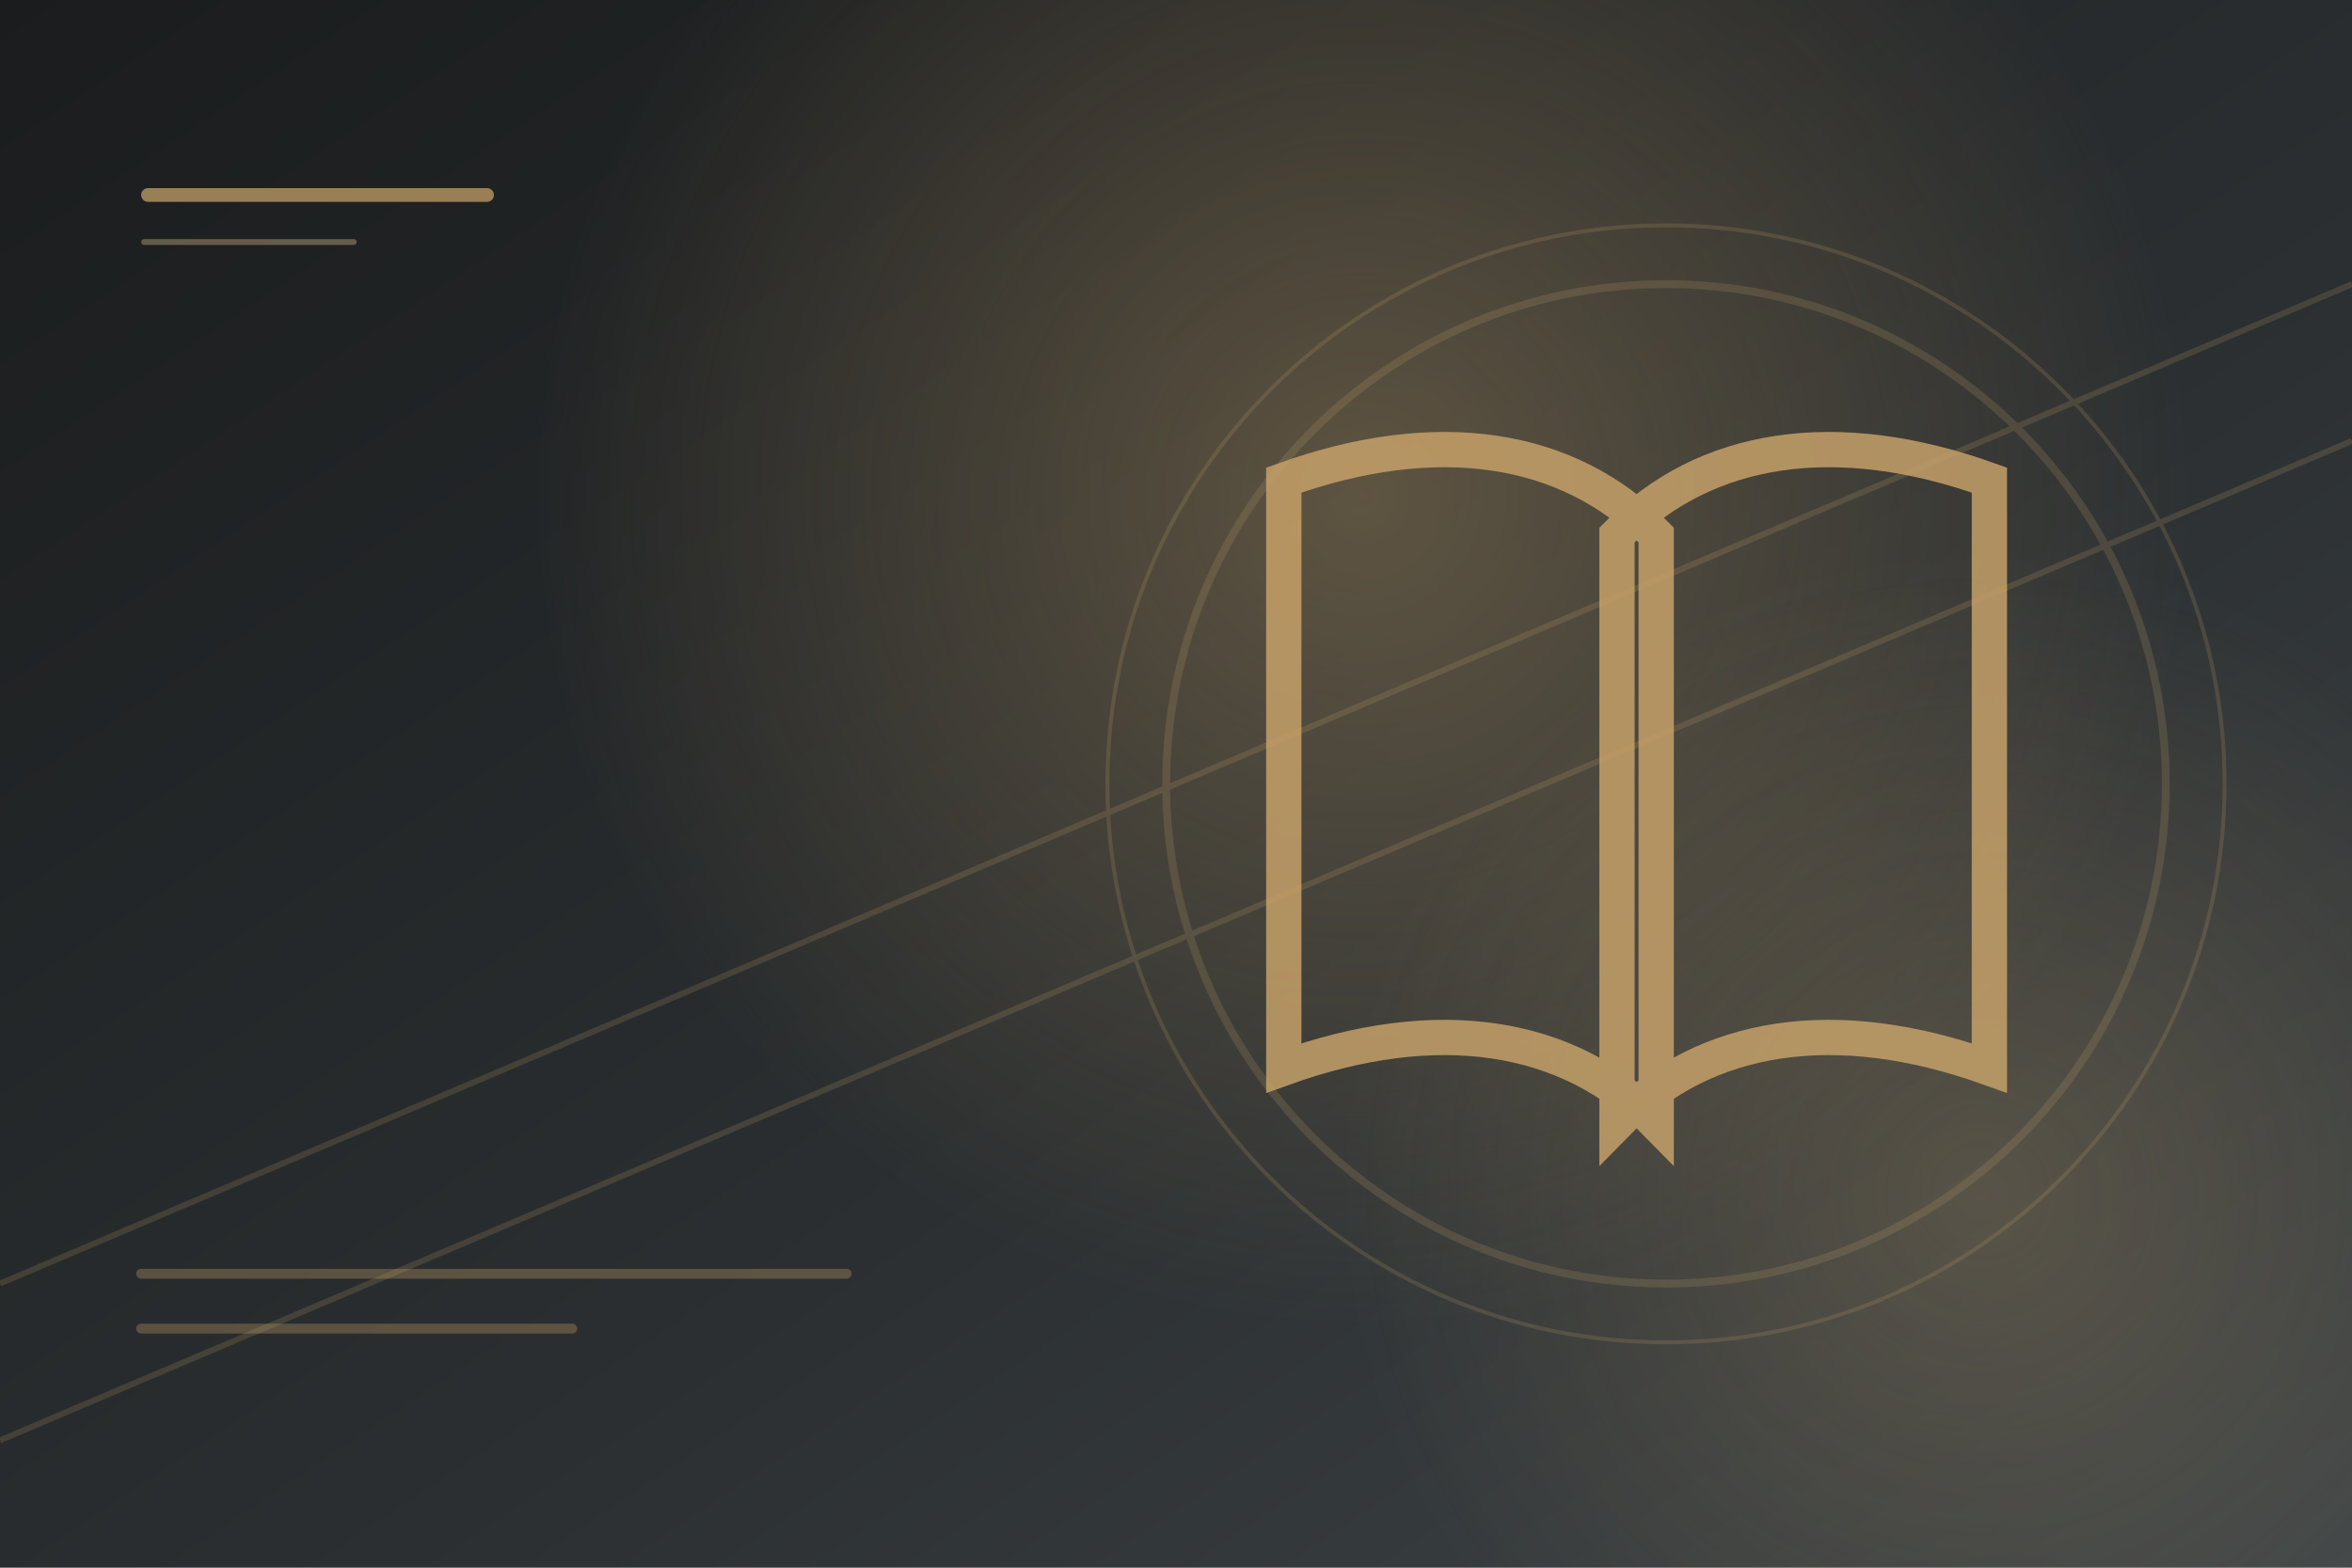
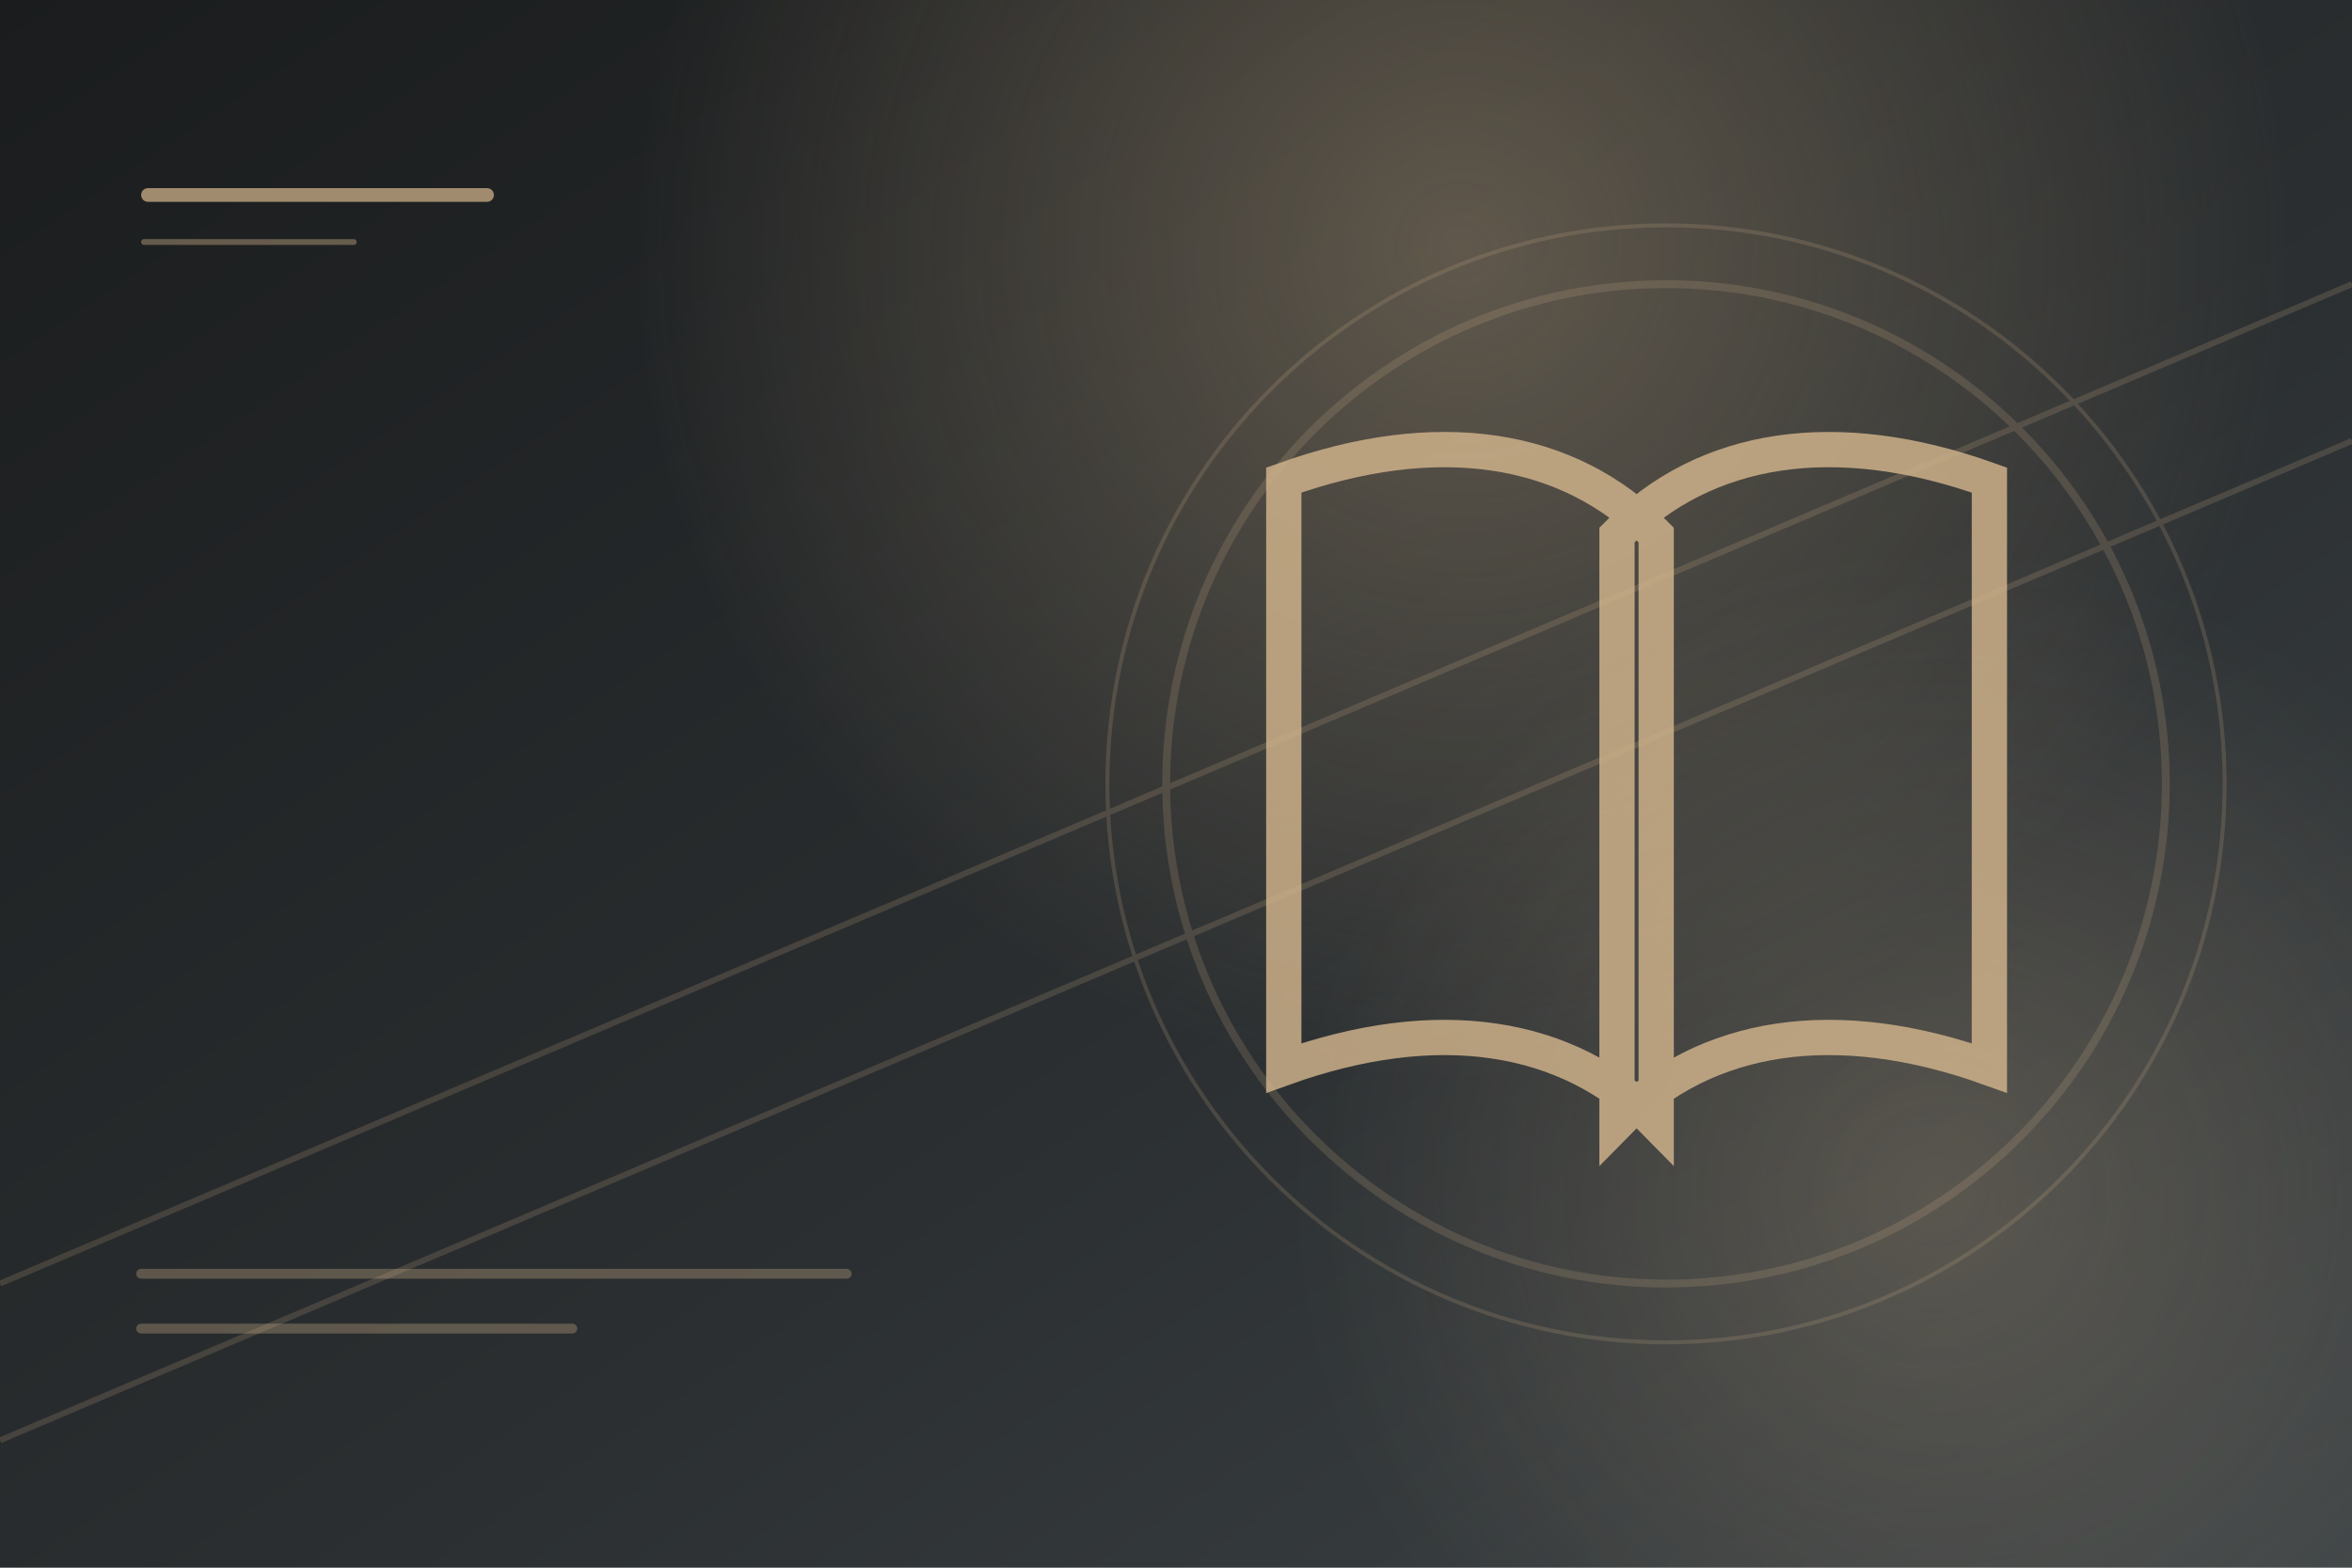
<svg xmlns="http://www.w3.org/2000/svg" width="1200" height="800" viewBox="0 0 1200 800" preserveAspectRatio="xMidYMid meet" role="img" aria-labelledby="title desc">
  <defs>
    <linearGradient id="bg" x1="0" y1="0" x2="1" y2="1">
      <stop stop-color="#1a1c1d" />
      <stop offset=".58" stop-color="#2b2f31" />
      <stop offset="1" stop-color="#3e4447" />
    </linearGradient>
    <radialGradient id="glow">
-       <stop stop-color="#c9a46a" stop-opacity=".34" />
-       <stop offset="1" stop-color="#c9a46a" stop-opacity="0" />
+       <stop stop-color="#d2b48c" stop-opacity=".34" />
+       <stop offset="1" stop-color="#d2b48c" stop-opacity="0" />
    </radialGradient>
  </defs>
  <rect width="1200" height="800" fill="url(#bg)" />
-   <circle cx="695" cy="254" r="420" fill="url(#glow)" />
-   <circle cx="1012" cy="610" r="330" fill="url(#glow)" opacity=".7" />
-   <g fill="none" stroke="#c9a46a" opacity=".18">
+   <circle cx="746" cy="129" r="420" fill="url(#glow)" />
+   <circle cx="988" cy="610" r="330" fill="url(#glow)" opacity=".7" />
+   <g fill="none" stroke="#d2b48c" opacity=".18">
    <path d="M0 655 1200 145M0 735 1200 225" stroke-width="3" />
    <circle cx="850" cy="400" r="255" stroke-width="4" />
    <circle cx="850" cy="400" r="285" stroke-width="2" />
  </g>
-   <g color="#c9a46a" opacity=".82">
+   <g color="#d2b48c" opacity=".82">
    <path d="M655 245c78-28 145-18 190 28v300c-45-46-112-56-190-28V245Zm360 0c-78-28-145-18-190 28v300c45-46 112-56 190-28V245Z" fill="none" stroke="currentColor" stroke-width="18" />
  </g>
-   <rect x="72" y="96" width="180" height="7" rx="3.5" fill="#c9a46a" opacity=".72" />
+   <rect x="72" y="96" width="180" height="7" rx="3.5" fill="#d2b48c" opacity=".72" />
  <rect x="72" y="122" width="110" height="3" rx="1.5" fill="#d2b48c" opacity=".4" />
-   <path d="M72 650h360M72 678h220" stroke="#c9a46a" stroke-width="5" stroke-linecap="round" opacity=".32" />
+   <path d="M72 650h360M72 678h220" stroke="#d2b48c" stroke-width="5" stroke-linecap="round" opacity=".32" />
</svg>
